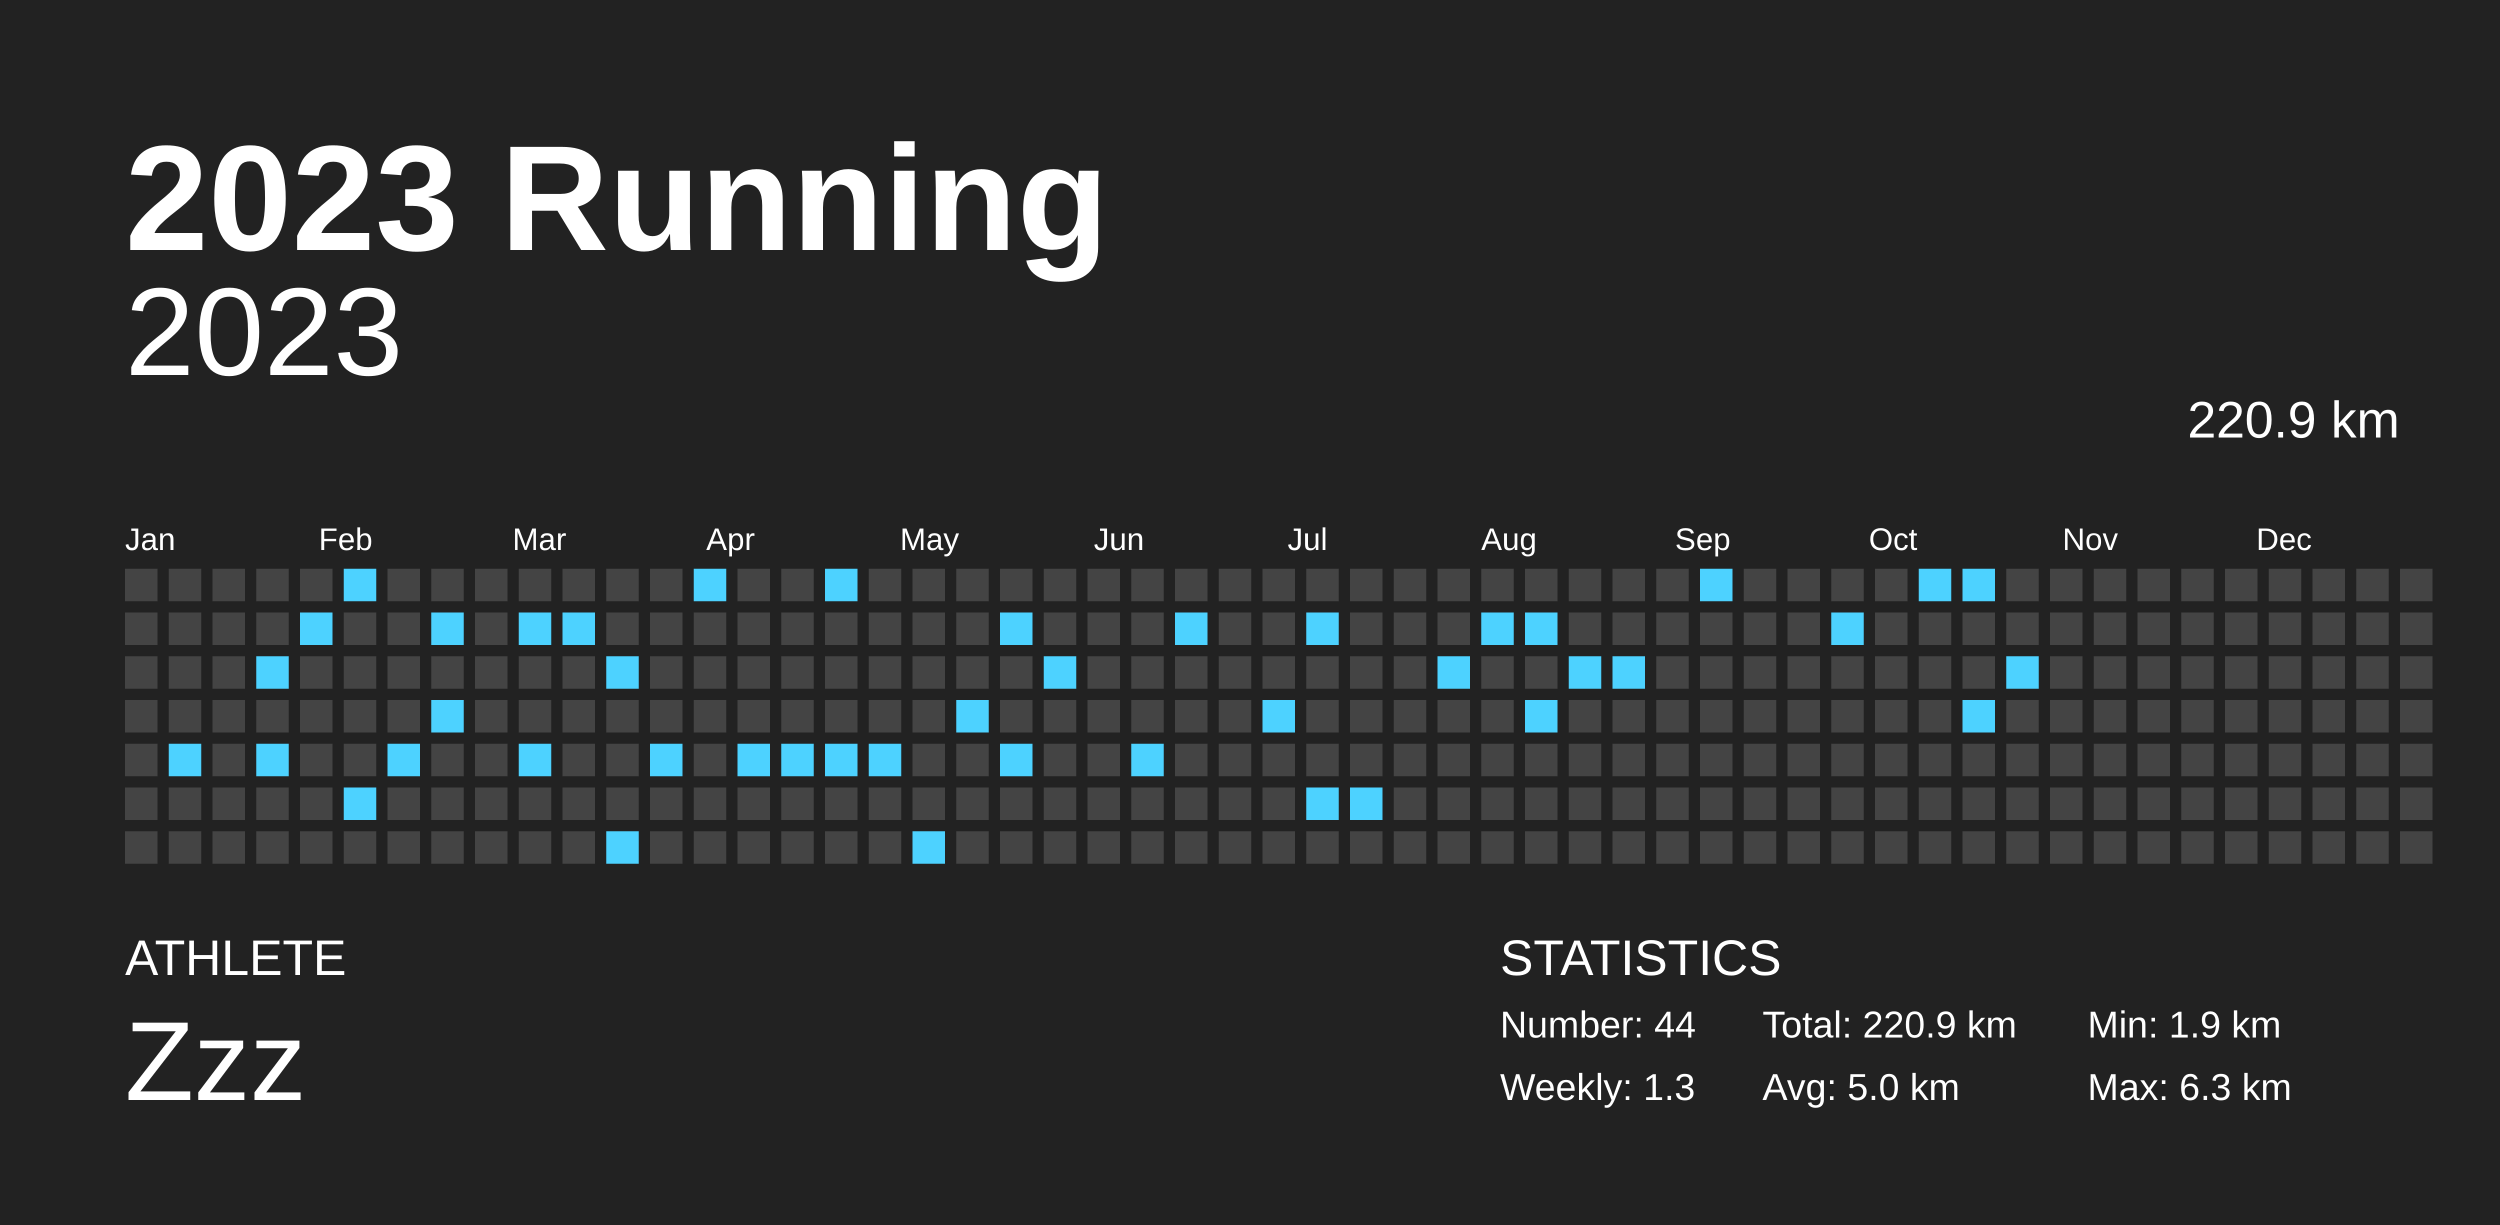
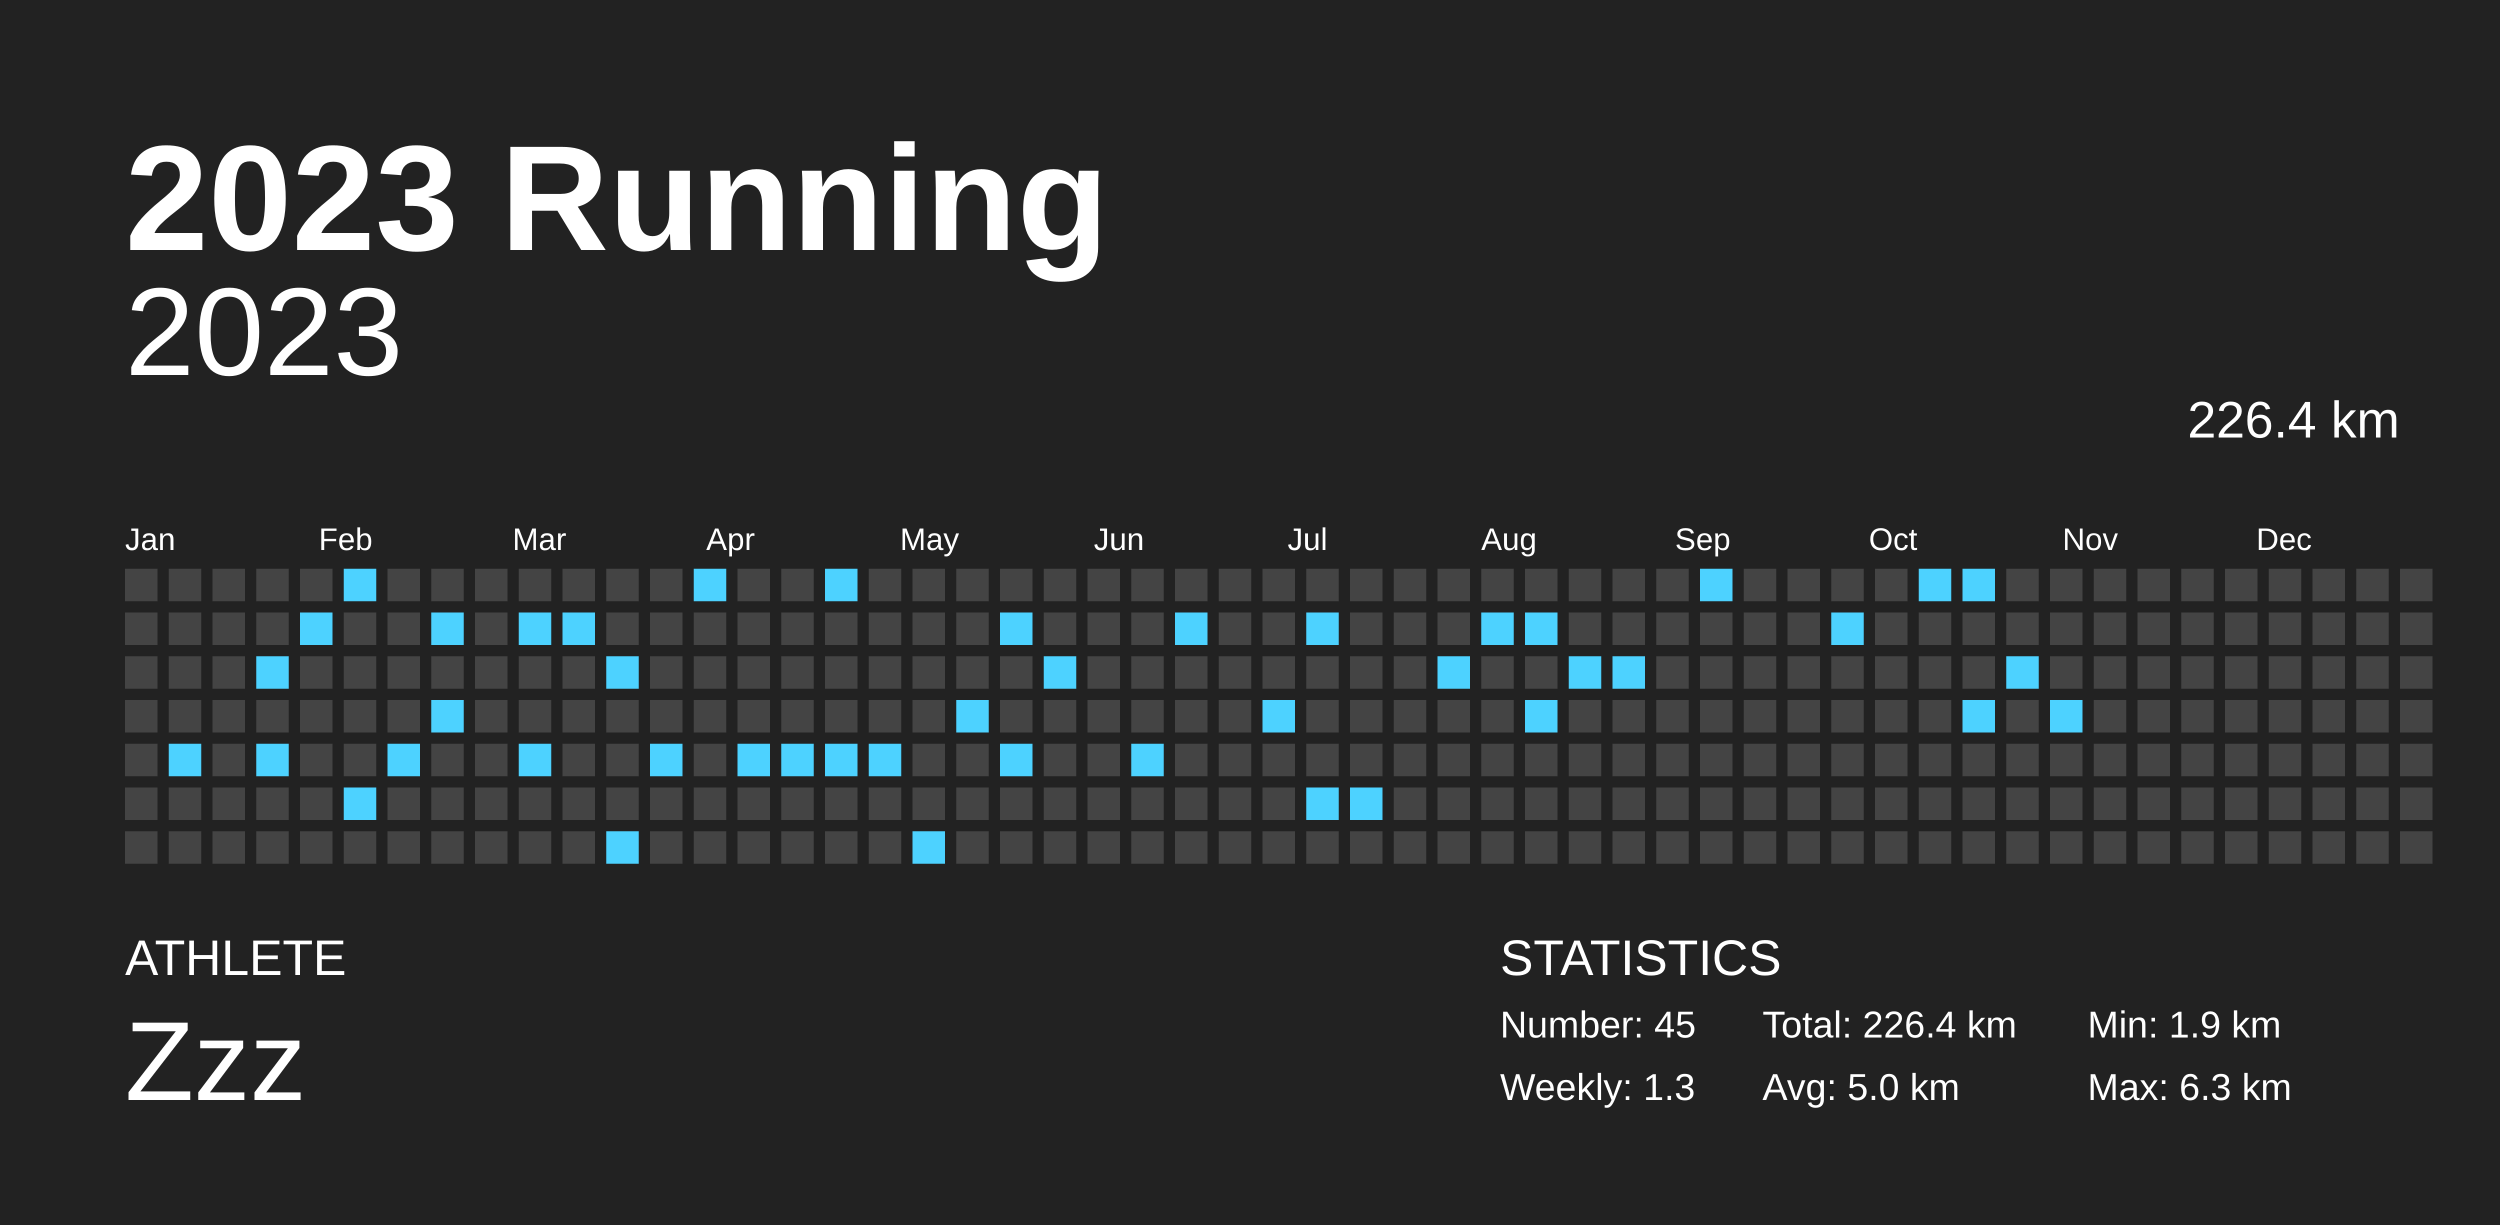
<svg xmlns="http://www.w3.org/2000/svg" baseProfile="full" height="98mm" version="1.1" viewBox="0,0,200,98" width="200mm">
  <defs />
  <rect fill="#222222" height="98" width="200" x="0" y="0" />
  <text fill="#FFFFFF" style="font-size:12px; font-family:Arial; font-weight:bold;" x="10" y="20">2023 Running</text>
  <text fill="#FFFFFF" style="font-size:4px; font-family:Arial" x="10" y="78">ATHLETE</text>
  <text fill="#FFFFFF" style="font-size:9px; font-family:Arial" x="10" y="88">Zzz</text>
  <text fill="#FFFFFF" style="font-size:4px; font-family:Arial" x="120" y="78">STATISTICS</text>
-   <text fill="#FFFFFF" style="font-size:3px; font-family:Arial" x="120" y="83">Number: 44</text>
+   <text fill="#FFFFFF" style="font-size:3px; font-family:Arial" x="120" y="83">Number: 45</text>
  <text fill="#FFFFFF" style="font-size:3px; font-family:Arial" x="120" y="88">Weekly: 1.3</text>
-   <text fill="#FFFFFF" style="font-size:3px; font-family:Arial" x="141" y="83">Total: 220.9 km</text>
+   <text fill="#FFFFFF" style="font-size:3px; font-family:Arial" x="141" y="83">Total: 226.4 km</text>
  <text fill="#FFFFFF" style="font-size:3px; font-family:Arial" x="141" y="88">Avg: 5.0 km</text>
  <text fill="#FFFFFF" style="font-size:3px; font-family:Arial" x="167" y="83">Min: 1.9 km</text>
  <text fill="#FFFFFF" style="font-size:3px; font-family:Arial" x="167" y="88">Max: 6.3 km</text>
  <text alignment-baseline="hanging" fill="#FFFFFF" style="font-size:10.0px; font-family:Arial;" x="10" y="30">2023</text>
-   <text alignment-baseline="hanging" fill="#FFFFFF" style="font-size:4.125px; font-family:Arial;" x="175" y="35">220.9 km</text>
+   <text alignment-baseline="hanging" fill="#FFFFFF" style="font-size:4.125px; font-family:Arial;" x="175" y="35">226.4 km</text>
  <text fill="#FFFFFF" style="font-size:2.5px; font-family:Arial" x="10.0" y="44">Jan</text>
  <text fill="#FFFFFF" style="font-size:2.5px; font-family:Arial" x="25.5" y="44">Feb</text>
  <text fill="#FFFFFF" style="font-size:2.5px; font-family:Arial" x="41.0" y="44">Mar</text>
  <text fill="#FFFFFF" style="font-size:2.5px; font-family:Arial" x="56.5" y="44">Apr</text>
  <text fill="#FFFFFF" style="font-size:2.5px; font-family:Arial" x="72.0" y="44">May</text>
  <text fill="#FFFFFF" style="font-size:2.5px; font-family:Arial" x="87.5" y="44">Jun</text>
  <text fill="#FFFFFF" style="font-size:2.5px; font-family:Arial" x="103.0" y="44">Jul</text>
  <text fill="#FFFFFF" style="font-size:2.5px; font-family:Arial" x="118.5" y="44">Aug</text>
  <text fill="#FFFFFF" style="font-size:2.5px; font-family:Arial" x="134.0" y="44">Sep</text>
  <text fill="#FFFFFF" style="font-size:2.5px; font-family:Arial" x="149.5" y="44">Oct</text>
  <text fill="#FFFFFF" style="font-size:2.5px; font-family:Arial" x="165.0" y="44">Nov</text>
  <text fill="#FFFFFF" style="font-size:2.5px; font-family:Arial" x="180.5" y="44">Dec</text>
  <rect fill="#444444" height="2.6" width="2.6" x="10.0" y="45.5" />
  <rect fill="#444444" height="2.6" width="2.6" x="10.0" y="49.0" />
  <rect fill="#444444" height="2.6" width="2.6" x="10.0" y="52.5" />
  <rect fill="#444444" height="2.6" width="2.6" x="10.0" y="56.0" />
  <rect fill="#444444" height="2.6" width="2.6" x="10.0" y="59.5" />
  <rect fill="#444444" height="2.6" width="2.6" x="10.0" y="63.0" />
  <rect fill="#444444" height="2.6" width="2.6" x="10.0" y="66.5" />
  <rect fill="#444444" height="2.6" width="2.6" x="13.5" y="45.5" />
  <rect fill="#444444" height="2.6" width="2.6" x="13.5" y="49.0" />
  <rect fill="#444444" height="2.6" width="2.6" x="13.5" y="52.5" />
  <rect fill="#444444" height="2.6" width="2.6" x="13.5" y="56.0" />
  <rect fill="#4dd2ff" height="2.6" width="2.6" x="13.5" y="59.5" />
  <rect fill="#444444" height="2.6" width="2.6" x="13.5" y="63.0" />
  <rect fill="#444444" height="2.6" width="2.6" x="13.5" y="66.5" />
  <rect fill="#444444" height="2.6" width="2.6" x="17.0" y="45.5" />
  <rect fill="#444444" height="2.6" width="2.6" x="17.0" y="49.0" />
  <rect fill="#444444" height="2.6" width="2.6" x="17.0" y="52.5" />
  <rect fill="#444444" height="2.6" width="2.6" x="17.0" y="56.0" />
  <rect fill="#444444" height="2.6" width="2.6" x="17.0" y="59.5" />
  <rect fill="#444444" height="2.6" width="2.6" x="17.0" y="63.0" />
  <rect fill="#444444" height="2.6" width="2.6" x="17.0" y="66.5" />
  <rect fill="#444444" height="2.6" width="2.6" x="20.5" y="45.5" />
  <rect fill="#444444" height="2.6" width="2.6" x="20.5" y="49.0" />
  <rect fill="#4dd2ff" height="2.6" width="2.6" x="20.5" y="52.5" />
  <rect fill="#444444" height="2.6" width="2.6" x="20.5" y="56.0" />
  <rect fill="#4dd2ff" height="2.6" width="2.6" x="20.5" y="59.5" />
  <rect fill="#444444" height="2.6" width="2.6" x="20.5" y="63.0" />
  <rect fill="#444444" height="2.6" width="2.6" x="20.5" y="66.5" />
  <rect fill="#444444" height="2.6" width="2.6" x="24.0" y="45.5" />
  <rect fill="#4dd2ff" height="2.6" width="2.6" x="24.0" y="49.0" />
  <rect fill="#444444" height="2.6" width="2.6" x="24.0" y="52.5" />
  <rect fill="#444444" height="2.6" width="2.6" x="24.0" y="56.0" />
  <rect fill="#444444" height="2.6" width="2.6" x="24.0" y="59.5" />
  <rect fill="#444444" height="2.6" width="2.6" x="24.0" y="63.0" />
  <rect fill="#444444" height="2.6" width="2.6" x="24.0" y="66.5" />
  <rect fill="#4dd2ff" height="2.6" width="2.6" x="27.5" y="45.5" />
  <rect fill="#444444" height="2.6" width="2.6" x="27.5" y="49.0" />
  <rect fill="#444444" height="2.6" width="2.6" x="27.5" y="52.5" />
  <rect fill="#444444" height="2.6" width="2.6" x="27.5" y="56.0" />
  <rect fill="#444444" height="2.6" width="2.6" x="27.5" y="59.5" />
  <rect fill="#4dd2ff" height="2.6" width="2.6" x="27.5" y="63.0" />
  <rect fill="#444444" height="2.6" width="2.6" x="27.5" y="66.5" />
  <rect fill="#444444" height="2.6" width="2.6" x="31.0" y="45.5" />
  <rect fill="#444444" height="2.6" width="2.6" x="31.0" y="49.0" />
  <rect fill="#444444" height="2.6" width="2.6" x="31.0" y="52.5" />
  <rect fill="#444444" height="2.6" width="2.6" x="31.0" y="56.0" />
  <rect fill="#4dd2ff" height="2.6" width="2.6" x="31.0" y="59.5" />
  <rect fill="#444444" height="2.6" width="2.6" x="31.0" y="63.0" />
  <rect fill="#444444" height="2.6" width="2.6" x="31.0" y="66.5" />
  <rect fill="#444444" height="2.6" width="2.6" x="34.5" y="45.5" />
  <rect fill="#4dd2ff" height="2.6" width="2.6" x="34.5" y="49.0" />
  <rect fill="#444444" height="2.6" width="2.6" x="34.5" y="52.5" />
  <rect fill="#4dd2ff" height="2.6" width="2.6" x="34.5" y="56.0" />
  <rect fill="#444444" height="2.6" width="2.6" x="34.5" y="59.5" />
  <rect fill="#444444" height="2.6" width="2.6" x="34.5" y="63.0" />
  <rect fill="#444444" height="2.6" width="2.6" x="34.5" y="66.5" />
  <rect fill="#444444" height="2.6" width="2.6" x="38.0" y="45.5" />
  <rect fill="#444444" height="2.6" width="2.6" x="38.0" y="49.0" />
  <rect fill="#444444" height="2.6" width="2.6" x="38.0" y="52.5" />
  <rect fill="#444444" height="2.6" width="2.6" x="38.0" y="56.0" />
  <rect fill="#444444" height="2.6" width="2.6" x="38.0" y="59.5" />
  <rect fill="#444444" height="2.6" width="2.6" x="38.0" y="63.0" />
  <rect fill="#444444" height="2.6" width="2.6" x="38.0" y="66.5" />
  <rect fill="#444444" height="2.6" width="2.6" x="41.5" y="45.5" />
  <rect fill="#4dd2ff" height="2.6" width="2.6" x="41.5" y="49.0" />
  <rect fill="#444444" height="2.6" width="2.6" x="41.5" y="52.5" />
  <rect fill="#444444" height="2.6" width="2.6" x="41.5" y="56.0" />
  <rect fill="#4dd2ff" height="2.6" width="2.6" x="41.5" y="59.5" />
  <rect fill="#444444" height="2.6" width="2.6" x="41.5" y="63.0" />
  <rect fill="#444444" height="2.6" width="2.6" x="41.5" y="66.5" />
  <rect fill="#444444" height="2.6" width="2.6" x="45.0" y="45.5" />
  <rect fill="#4dd2ff" height="2.6" width="2.6" x="45.0" y="49.0" />
  <rect fill="#444444" height="2.6" width="2.6" x="45.0" y="52.5" />
  <rect fill="#444444" height="2.6" width="2.6" x="45.0" y="56.0" />
  <rect fill="#444444" height="2.6" width="2.6" x="45.0" y="59.5" />
  <rect fill="#444444" height="2.6" width="2.6" x="45.0" y="63.0" />
  <rect fill="#444444" height="2.6" width="2.6" x="45.0" y="66.5" />
  <rect fill="#444444" height="2.6" width="2.6" x="48.5" y="45.5" />
  <rect fill="#444444" height="2.6" width="2.6" x="48.5" y="49.0" />
  <rect fill="#4dd2ff" height="2.6" width="2.6" x="48.5" y="52.5" />
  <rect fill="#444444" height="2.6" width="2.6" x="48.5" y="56.0" />
  <rect fill="#444444" height="2.6" width="2.6" x="48.5" y="59.5" />
  <rect fill="#444444" height="2.6" width="2.6" x="48.5" y="63.0" />
  <rect fill="#4dd2ff" height="2.6" width="2.6" x="48.5" y="66.5" />
  <rect fill="#444444" height="2.6" width="2.6" x="52.0" y="45.5" />
  <rect fill="#444444" height="2.6" width="2.6" x="52.0" y="49.0" />
  <rect fill="#444444" height="2.6" width="2.6" x="52.0" y="52.5" />
  <rect fill="#444444" height="2.6" width="2.6" x="52.0" y="56.0" />
  <rect fill="#4dd2ff" height="2.6" width="2.6" x="52.0" y="59.5" />
  <rect fill="#444444" height="2.6" width="2.6" x="52.0" y="63.0" />
  <rect fill="#444444" height="2.6" width="2.6" x="52.0" y="66.5" />
  <rect fill="#4dd2ff" height="2.6" width="2.6" x="55.5" y="45.5" />
  <rect fill="#444444" height="2.6" width="2.6" x="55.5" y="49.0" />
  <rect fill="#444444" height="2.6" width="2.6" x="55.5" y="52.5" />
  <rect fill="#444444" height="2.6" width="2.6" x="55.5" y="56.0" />
  <rect fill="#444444" height="2.6" width="2.6" x="55.5" y="59.5" />
  <rect fill="#444444" height="2.6" width="2.6" x="55.5" y="63.0" />
  <rect fill="#444444" height="2.6" width="2.6" x="55.5" y="66.5" />
  <rect fill="#444444" height="2.6" width="2.6" x="59.0" y="45.5" />
  <rect fill="#444444" height="2.6" width="2.6" x="59.0" y="49.0" />
  <rect fill="#444444" height="2.6" width="2.6" x="59.0" y="52.5" />
  <rect fill="#444444" height="2.6" width="2.6" x="59.0" y="56.0" />
  <rect fill="#4dd2ff" height="2.6" width="2.6" x="59.0" y="59.5" />
  <rect fill="#444444" height="2.6" width="2.6" x="59.0" y="63.0" />
  <rect fill="#444444" height="2.6" width="2.6" x="59.0" y="66.5" />
  <rect fill="#444444" height="2.6" width="2.6" x="62.5" y="45.5" />
  <rect fill="#444444" height="2.6" width="2.6" x="62.5" y="49.0" />
  <rect fill="#444444" height="2.6" width="2.6" x="62.5" y="52.5" />
  <rect fill="#444444" height="2.6" width="2.6" x="62.5" y="56.0" />
  <rect fill="#4dd2ff" height="2.6" width="2.6" x="62.5" y="59.5" />
  <rect fill="#444444" height="2.6" width="2.6" x="62.5" y="63.0" />
  <rect fill="#444444" height="2.6" width="2.6" x="62.5" y="66.5" />
  <rect fill="#4dd2ff" height="2.6" width="2.6" x="66.0" y="45.5" />
  <rect fill="#444444" height="2.6" width="2.6" x="66.0" y="49.0" />
  <rect fill="#444444" height="2.6" width="2.6" x="66.0" y="52.5" />
  <rect fill="#444444" height="2.6" width="2.6" x="66.0" y="56.0" />
  <rect fill="#4dd2ff" height="2.6" width="2.6" x="66.0" y="59.5" />
  <rect fill="#444444" height="2.6" width="2.6" x="66.0" y="63.0" />
  <rect fill="#444444" height="2.6" width="2.6" x="66.0" y="66.5" />
  <rect fill="#444444" height="2.6" width="2.6" x="69.5" y="45.5" />
  <rect fill="#444444" height="2.6" width="2.6" x="69.5" y="49.0" />
  <rect fill="#444444" height="2.6" width="2.6" x="69.5" y="52.5" />
  <rect fill="#444444" height="2.6" width="2.6" x="69.5" y="56.0" />
  <rect fill="#4dd2ff" height="2.6" width="2.6" x="69.5" y="59.5" />
  <rect fill="#444444" height="2.6" width="2.6" x="69.5" y="63.0" />
  <rect fill="#444444" height="2.6" width="2.6" x="69.5" y="66.5" />
  <rect fill="#444444" height="2.6" width="2.6" x="73.0" y="45.5" />
  <rect fill="#444444" height="2.6" width="2.6" x="73.0" y="49.0" />
  <rect fill="#444444" height="2.6" width="2.6" x="73.0" y="52.5" />
  <rect fill="#444444" height="2.6" width="2.6" x="73.0" y="56.0" />
  <rect fill="#444444" height="2.6" width="2.6" x="73.0" y="59.5" />
  <rect fill="#444444" height="2.6" width="2.6" x="73.0" y="63.0" />
  <rect fill="#4dd2ff" height="2.6" width="2.6" x="73.0" y="66.5" />
  <rect fill="#444444" height="2.6" width="2.6" x="76.5" y="45.5" />
  <rect fill="#444444" height="2.6" width="2.6" x="76.5" y="49.0" />
  <rect fill="#444444" height="2.6" width="2.6" x="76.5" y="52.5" />
  <rect fill="#4dd2ff" height="2.6" width="2.6" x="76.5" y="56.0" />
  <rect fill="#444444" height="2.6" width="2.6" x="76.5" y="59.5" />
  <rect fill="#444444" height="2.6" width="2.6" x="76.5" y="63.0" />
  <rect fill="#444444" height="2.6" width="2.6" x="76.5" y="66.5" />
  <rect fill="#444444" height="2.6" width="2.6" x="80.0" y="45.5" />
  <rect fill="#4dd2ff" height="2.6" width="2.6" x="80.0" y="49.0" />
  <rect fill="#444444" height="2.6" width="2.6" x="80.0" y="52.5" />
  <rect fill="#444444" height="2.6" width="2.6" x="80.0" y="56.0" />
  <rect fill="#4dd2ff" height="2.6" width="2.6" x="80.0" y="59.5" />
  <rect fill="#444444" height="2.6" width="2.6" x="80.0" y="63.0" />
  <rect fill="#444444" height="2.6" width="2.6" x="80.0" y="66.5" />
  <rect fill="#444444" height="2.6" width="2.6" x="83.5" y="45.5" />
  <rect fill="#444444" height="2.6" width="2.6" x="83.5" y="49.0" />
  <rect fill="#4dd2ff" height="2.6" width="2.6" x="83.5" y="52.5" />
  <rect fill="#444444" height="2.6" width="2.6" x="83.5" y="56.0" />
  <rect fill="#444444" height="2.6" width="2.6" x="83.5" y="59.5" />
  <rect fill="#444444" height="2.6" width="2.6" x="83.5" y="63.0" />
  <rect fill="#444444" height="2.6" width="2.6" x="83.5" y="66.5" />
  <rect fill="#444444" height="2.6" width="2.6" x="87.0" y="45.5" />
  <rect fill="#444444" height="2.6" width="2.6" x="87.0" y="49.0" />
  <rect fill="#444444" height="2.6" width="2.6" x="87.0" y="52.5" />
  <rect fill="#444444" height="2.6" width="2.6" x="87.0" y="56.0" />
  <rect fill="#444444" height="2.6" width="2.6" x="87.0" y="59.5" />
  <rect fill="#444444" height="2.6" width="2.6" x="87.0" y="63.0" />
  <rect fill="#444444" height="2.6" width="2.6" x="87.0" y="66.5" />
  <rect fill="#444444" height="2.6" width="2.6" x="90.5" y="45.5" />
  <rect fill="#444444" height="2.6" width="2.6" x="90.5" y="49.0" />
  <rect fill="#444444" height="2.6" width="2.6" x="90.5" y="52.5" />
  <rect fill="#444444" height="2.6" width="2.6" x="90.5" y="56.0" />
  <rect fill="#4dd2ff" height="2.6" width="2.6" x="90.5" y="59.5" />
  <rect fill="#444444" height="2.6" width="2.6" x="90.5" y="63.0" />
  <rect fill="#444444" height="2.6" width="2.6" x="90.5" y="66.5" />
  <rect fill="#444444" height="2.6" width="2.6" x="94.0" y="45.5" />
  <rect fill="#4dd2ff" height="2.6" width="2.6" x="94.0" y="49.0" />
  <rect fill="#444444" height="2.6" width="2.6" x="94.0" y="52.5" />
  <rect fill="#444444" height="2.6" width="2.6" x="94.0" y="56.0" />
  <rect fill="#444444" height="2.6" width="2.6" x="94.0" y="59.5" />
  <rect fill="#444444" height="2.6" width="2.6" x="94.0" y="63.0" />
  <rect fill="#444444" height="2.6" width="2.6" x="94.0" y="66.5" />
  <rect fill="#444444" height="2.6" width="2.6" x="97.5" y="45.5" />
  <rect fill="#444444" height="2.6" width="2.6" x="97.5" y="49.0" />
  <rect fill="#444444" height="2.6" width="2.6" x="97.5" y="52.5" />
  <rect fill="#444444" height="2.6" width="2.6" x="97.5" y="56.0" />
  <rect fill="#444444" height="2.6" width="2.6" x="97.5" y="59.5" />
  <rect fill="#444444" height="2.6" width="2.6" x="97.5" y="63.0" />
  <rect fill="#444444" height="2.6" width="2.6" x="97.5" y="66.5" />
  <rect fill="#444444" height="2.6" width="2.6" x="101.0" y="45.5" />
  <rect fill="#444444" height="2.6" width="2.6" x="101.0" y="49.0" />
  <rect fill="#444444" height="2.6" width="2.6" x="101.0" y="52.5" />
  <rect fill="#4dd2ff" height="2.6" width="2.6" x="101.0" y="56.0" />
  <rect fill="#444444" height="2.6" width="2.6" x="101.0" y="59.5" />
  <rect fill="#444444" height="2.6" width="2.6" x="101.0" y="63.0" />
  <rect fill="#444444" height="2.6" width="2.6" x="101.0" y="66.5" />
  <rect fill="#444444" height="2.6" width="2.6" x="104.5" y="45.5" />
  <rect fill="#4dd2ff" height="2.6" width="2.6" x="104.5" y="49.0" />
  <rect fill="#444444" height="2.6" width="2.6" x="104.5" y="52.5" />
  <rect fill="#444444" height="2.6" width="2.6" x="104.5" y="56.0" />
  <rect fill="#444444" height="2.6" width="2.6" x="104.5" y="59.5" />
  <rect fill="#4dd2ff" height="2.6" width="2.6" x="104.5" y="63.0" />
  <rect fill="#444444" height="2.6" width="2.6" x="104.5" y="66.5" />
  <rect fill="#444444" height="2.6" width="2.6" x="108.0" y="45.5" />
  <rect fill="#444444" height="2.6" width="2.6" x="108.0" y="49.0" />
  <rect fill="#444444" height="2.6" width="2.6" x="108.0" y="52.5" />
  <rect fill="#444444" height="2.6" width="2.6" x="108.0" y="56.0" />
  <rect fill="#444444" height="2.6" width="2.6" x="108.0" y="59.5" />
  <rect fill="#4dd2ff" height="2.6" width="2.6" x="108.0" y="63.0" />
  <rect fill="#444444" height="2.6" width="2.6" x="108.0" y="66.5" />
  <rect fill="#444444" height="2.6" width="2.6" x="111.5" y="45.5" />
  <rect fill="#444444" height="2.6" width="2.6" x="111.5" y="49.0" />
  <rect fill="#444444" height="2.6" width="2.6" x="111.5" y="52.5" />
  <rect fill="#444444" height="2.6" width="2.6" x="111.5" y="56.0" />
  <rect fill="#444444" height="2.6" width="2.6" x="111.5" y="59.5" />
  <rect fill="#444444" height="2.6" width="2.6" x="111.5" y="63.0" />
  <rect fill="#444444" height="2.6" width="2.6" x="111.5" y="66.5" />
  <rect fill="#444444" height="2.6" width="2.6" x="115.0" y="45.5" />
  <rect fill="#444444" height="2.6" width="2.6" x="115.0" y="49.0" />
  <rect fill="#4dd2ff" height="2.6" width="2.6" x="115.0" y="52.5" />
  <rect fill="#444444" height="2.6" width="2.6" x="115.0" y="56.0" />
  <rect fill="#444444" height="2.6" width="2.6" x="115.0" y="59.5" />
  <rect fill="#444444" height="2.6" width="2.6" x="115.0" y="63.0" />
  <rect fill="#444444" height="2.6" width="2.6" x="115.0" y="66.5" />
  <rect fill="#444444" height="2.6" width="2.6" x="118.5" y="45.5" />
  <rect fill="#4dd2ff" height="2.6" width="2.6" x="118.5" y="49.0" />
  <rect fill="#444444" height="2.6" width="2.6" x="118.5" y="52.5" />
  <rect fill="#444444" height="2.6" width="2.6" x="118.5" y="56.0" />
  <rect fill="#444444" height="2.6" width="2.6" x="118.5" y="59.5" />
  <rect fill="#444444" height="2.6" width="2.6" x="118.5" y="63.0" />
  <rect fill="#444444" height="2.6" width="2.6" x="118.5" y="66.5" />
  <rect fill="#444444" height="2.6" width="2.6" x="122.0" y="45.5" />
  <rect fill="#4dd2ff" height="2.6" width="2.6" x="122.0" y="49.0" />
  <rect fill="#444444" height="2.6" width="2.6" x="122.0" y="52.5" />
  <rect fill="#4dd2ff" height="2.6" width="2.6" x="122.0" y="56.0" />
  <rect fill="#444444" height="2.6" width="2.6" x="122.0" y="59.5" />
  <rect fill="#444444" height="2.6" width="2.6" x="122.0" y="63.0" />
  <rect fill="#444444" height="2.6" width="2.6" x="122.0" y="66.5" />
  <rect fill="#444444" height="2.6" width="2.6" x="125.5" y="45.5" />
  <rect fill="#444444" height="2.6" width="2.6" x="125.5" y="49.0" />
  <rect fill="#4dd2ff" height="2.6" width="2.6" x="125.5" y="52.5" />
  <rect fill="#444444" height="2.6" width="2.6" x="125.5" y="56.0" />
  <rect fill="#444444" height="2.6" width="2.6" x="125.5" y="59.5" />
  <rect fill="#444444" height="2.6" width="2.6" x="125.5" y="63.0" />
  <rect fill="#444444" height="2.6" width="2.6" x="125.5" y="66.5" />
  <rect fill="#444444" height="2.6" width="2.6" x="129.0" y="45.5" />
  <rect fill="#444444" height="2.6" width="2.6" x="129.0" y="49.0" />
  <rect fill="#4dd2ff" height="2.6" width="2.6" x="129.0" y="52.5" />
  <rect fill="#444444" height="2.6" width="2.6" x="129.0" y="56.0" />
  <rect fill="#444444" height="2.6" width="2.6" x="129.0" y="59.5" />
  <rect fill="#444444" height="2.6" width="2.6" x="129.0" y="63.0" />
  <rect fill="#444444" height="2.6" width="2.6" x="129.0" y="66.5" />
  <rect fill="#444444" height="2.6" width="2.6" x="132.5" y="45.5" />
  <rect fill="#444444" height="2.6" width="2.6" x="132.5" y="49.0" />
  <rect fill="#444444" height="2.6" width="2.6" x="132.5" y="52.5" />
  <rect fill="#444444" height="2.6" width="2.6" x="132.5" y="56.0" />
  <rect fill="#444444" height="2.6" width="2.6" x="132.5" y="59.5" />
  <rect fill="#444444" height="2.6" width="2.6" x="132.5" y="63.0" />
  <rect fill="#444444" height="2.6" width="2.6" x="132.5" y="66.5" />
  <rect fill="#4dd2ff" height="2.6" width="2.6" x="136.0" y="45.5" />
  <rect fill="#444444" height="2.6" width="2.6" x="136.0" y="49.0" />
  <rect fill="#444444" height="2.6" width="2.6" x="136.0" y="52.5" />
  <rect fill="#444444" height="2.6" width="2.6" x="136.0" y="56.0" />
  <rect fill="#444444" height="2.6" width="2.6" x="136.0" y="59.5" />
  <rect fill="#444444" height="2.6" width="2.6" x="136.0" y="63.0" />
  <rect fill="#444444" height="2.6" width="2.6" x="136.0" y="66.5" />
  <rect fill="#444444" height="2.6" width="2.6" x="139.5" y="45.5" />
  <rect fill="#444444" height="2.6" width="2.6" x="139.5" y="49.0" />
  <rect fill="#444444" height="2.6" width="2.6" x="139.5" y="52.5" />
  <rect fill="#444444" height="2.6" width="2.6" x="139.5" y="56.0" />
  <rect fill="#444444" height="2.6" width="2.6" x="139.5" y="59.5" />
  <rect fill="#444444" height="2.6" width="2.6" x="139.5" y="63.0" />
  <rect fill="#444444" height="2.6" width="2.6" x="139.5" y="66.5" />
  <rect fill="#444444" height="2.6" width="2.6" x="143.0" y="45.5" />
  <rect fill="#444444" height="2.6" width="2.6" x="143.0" y="49.0" />
  <rect fill="#444444" height="2.6" width="2.6" x="143.0" y="52.5" />
  <rect fill="#444444" height="2.6" width="2.6" x="143.0" y="56.0" />
  <rect fill="#444444" height="2.6" width="2.6" x="143.0" y="59.5" />
  <rect fill="#444444" height="2.6" width="2.6" x="143.0" y="63.0" />
  <rect fill="#444444" height="2.6" width="2.6" x="143.0" y="66.5" />
  <rect fill="#444444" height="2.6" width="2.6" x="146.5" y="45.5" />
  <rect fill="#4dd2ff" height="2.6" width="2.6" x="146.5" y="49.0" />
  <rect fill="#444444" height="2.6" width="2.6" x="146.5" y="52.5" />
  <rect fill="#444444" height="2.6" width="2.6" x="146.5" y="56.0" />
  <rect fill="#444444" height="2.6" width="2.6" x="146.5" y="59.5" />
  <rect fill="#444444" height="2.6" width="2.6" x="146.5" y="63.0" />
  <rect fill="#444444" height="2.6" width="2.6" x="146.5" y="66.5" />
  <rect fill="#444444" height="2.6" width="2.6" x="150.0" y="45.5" />
  <rect fill="#444444" height="2.6" width="2.6" x="150.0" y="49.0" />
  <rect fill="#444444" height="2.6" width="2.6" x="150.0" y="52.5" />
  <rect fill="#444444" height="2.6" width="2.6" x="150.0" y="56.0" />
  <rect fill="#444444" height="2.6" width="2.6" x="150.0" y="59.5" />
  <rect fill="#444444" height="2.6" width="2.6" x="150.0" y="63.0" />
  <rect fill="#444444" height="2.6" width="2.6" x="150.0" y="66.5" />
  <rect fill="#4dd2ff" height="2.6" width="2.6" x="153.5" y="45.5" />
  <rect fill="#444444" height="2.6" width="2.6" x="153.5" y="49.0" />
  <rect fill="#444444" height="2.6" width="2.6" x="153.5" y="52.5" />
  <rect fill="#444444" height="2.6" width="2.6" x="153.5" y="56.0" />
  <rect fill="#444444" height="2.6" width="2.6" x="153.5" y="59.5" />
  <rect fill="#444444" height="2.6" width="2.6" x="153.5" y="63.0" />
  <rect fill="#444444" height="2.6" width="2.6" x="153.5" y="66.5" />
  <rect fill="#4dd2ff" height="2.6" width="2.6" x="157.0" y="45.5" />
  <rect fill="#444444" height="2.6" width="2.6" x="157.0" y="49.0" />
  <rect fill="#444444" height="2.6" width="2.6" x="157.0" y="52.5" />
  <rect fill="#4dd2ff" height="2.6" width="2.6" x="157.0" y="56.0" />
  <rect fill="#444444" height="2.6" width="2.6" x="157.0" y="59.5" />
  <rect fill="#444444" height="2.6" width="2.6" x="157.0" y="63.0" />
  <rect fill="#444444" height="2.6" width="2.6" x="157.0" y="66.5" />
  <rect fill="#444444" height="2.6" width="2.6" x="160.5" y="45.5" />
  <rect fill="#444444" height="2.6" width="2.6" x="160.5" y="49.0" />
  <rect fill="#4dd2ff" height="2.6" width="2.6" x="160.5" y="52.5" />
  <rect fill="#444444" height="2.6" width="2.6" x="160.5" y="56.0" />
  <rect fill="#444444" height="2.6" width="2.6" x="160.5" y="59.5" />
  <rect fill="#444444" height="2.6" width="2.6" x="160.5" y="63.0" />
  <rect fill="#444444" height="2.6" width="2.6" x="160.5" y="66.5" />
  <rect fill="#444444" height="2.6" width="2.6" x="164.0" y="45.5" />
  <rect fill="#444444" height="2.6" width="2.6" x="164.0" y="49.0" />
  <rect fill="#444444" height="2.6" width="2.6" x="164.0" y="52.5" />
-   <rect fill="#444444" height="2.6" width="2.6" x="164.0" y="56.0" />
+   <rect fill="#4dd2ff" height="2.6" width="2.6" x="164.0" y="56.0" />
  <rect fill="#444444" height="2.6" width="2.6" x="164.0" y="59.5" />
  <rect fill="#444444" height="2.6" width="2.6" x="164.0" y="63.0" />
  <rect fill="#444444" height="2.6" width="2.6" x="164.0" y="66.5" />
  <rect fill="#444444" height="2.6" width="2.6" x="167.5" y="45.5" />
  <rect fill="#444444" height="2.6" width="2.6" x="167.5" y="49.0" />
  <rect fill="#444444" height="2.6" width="2.6" x="167.5" y="52.5" />
  <rect fill="#444444" height="2.6" width="2.6" x="167.5" y="56.0" />
  <rect fill="#444444" height="2.6" width="2.6" x="167.5" y="59.5" />
  <rect fill="#444444" height="2.6" width="2.6" x="167.5" y="63.0" />
  <rect fill="#444444" height="2.6" width="2.6" x="167.5" y="66.5" />
  <rect fill="#444444" height="2.6" width="2.6" x="171.0" y="45.5" />
  <rect fill="#444444" height="2.6" width="2.6" x="171.0" y="49.0" />
  <rect fill="#444444" height="2.6" width="2.6" x="171.0" y="52.5" />
  <rect fill="#444444" height="2.6" width="2.6" x="171.0" y="56.0" />
  <rect fill="#444444" height="2.6" width="2.6" x="171.0" y="59.5" />
  <rect fill="#444444" height="2.6" width="2.6" x="171.0" y="63.0" />
  <rect fill="#444444" height="2.6" width="2.6" x="171.0" y="66.5" />
  <rect fill="#444444" height="2.6" width="2.6" x="174.5" y="45.5" />
  <rect fill="#444444" height="2.6" width="2.6" x="174.5" y="49.0" />
  <rect fill="#444444" height="2.6" width="2.6" x="174.5" y="52.5" />
  <rect fill="#444444" height="2.6" width="2.6" x="174.5" y="56.0" />
  <rect fill="#444444" height="2.6" width="2.6" x="174.5" y="59.5" />
  <rect fill="#444444" height="2.6" width="2.6" x="174.5" y="63.0" />
  <rect fill="#444444" height="2.6" width="2.6" x="174.5" y="66.5" />
  <rect fill="#444444" height="2.6" width="2.6" x="178.0" y="45.5" />
  <rect fill="#444444" height="2.6" width="2.6" x="178.0" y="49.0" />
  <rect fill="#444444" height="2.6" width="2.6" x="178.0" y="52.5" />
  <rect fill="#444444" height="2.6" width="2.6" x="178.0" y="56.0" />
  <rect fill="#444444" height="2.6" width="2.6" x="178.0" y="59.5" />
  <rect fill="#444444" height="2.6" width="2.6" x="178.0" y="63.0" />
  <rect fill="#444444" height="2.6" width="2.6" x="178.0" y="66.5" />
  <rect fill="#444444" height="2.6" width="2.6" x="181.5" y="45.5" />
  <rect fill="#444444" height="2.6" width="2.6" x="181.5" y="49.0" />
  <rect fill="#444444" height="2.6" width="2.6" x="181.5" y="52.5" />
  <rect fill="#444444" height="2.6" width="2.6" x="181.5" y="56.0" />
  <rect fill="#444444" height="2.6" width="2.6" x="181.5" y="59.5" />
  <rect fill="#444444" height="2.6" width="2.6" x="181.5" y="63.0" />
  <rect fill="#444444" height="2.6" width="2.6" x="181.5" y="66.5" />
  <rect fill="#444444" height="2.6" width="2.6" x="185.0" y="45.5" />
  <rect fill="#444444" height="2.6" width="2.6" x="185.0" y="49.0" />
  <rect fill="#444444" height="2.6" width="2.6" x="185.0" y="52.5" />
  <rect fill="#444444" height="2.6" width="2.6" x="185.0" y="56.0" />
  <rect fill="#444444" height="2.6" width="2.6" x="185.0" y="59.5" />
  <rect fill="#444444" height="2.6" width="2.6" x="185.0" y="63.0" />
  <rect fill="#444444" height="2.6" width="2.6" x="185.0" y="66.5" />
  <rect fill="#444444" height="2.6" width="2.6" x="188.5" y="45.5" />
  <rect fill="#444444" height="2.6" width="2.6" x="188.5" y="49.0" />
  <rect fill="#444444" height="2.6" width="2.6" x="188.5" y="52.5" />
  <rect fill="#444444" height="2.6" width="2.6" x="188.5" y="56.0" />
  <rect fill="#444444" height="2.6" width="2.6" x="188.5" y="59.5" />
  <rect fill="#444444" height="2.6" width="2.6" x="188.5" y="63.0" />
  <rect fill="#444444" height="2.6" width="2.6" x="188.5" y="66.5" />
  <rect fill="#444444" height="2.6" width="2.6" x="192.0" y="45.5" />
  <rect fill="#444444" height="2.6" width="2.6" x="192.0" y="49.0" />
  <rect fill="#444444" height="2.6" width="2.6" x="192.0" y="52.5" />
  <rect fill="#444444" height="2.6" width="2.6" x="192.0" y="56.0" />
  <rect fill="#444444" height="2.6" width="2.6" x="192.0" y="59.5" />
  <rect fill="#444444" height="2.6" width="2.6" x="192.0" y="63.0" />
  <rect fill="#444444" height="2.6" width="2.6" x="192.0" y="66.5" />
</svg>
